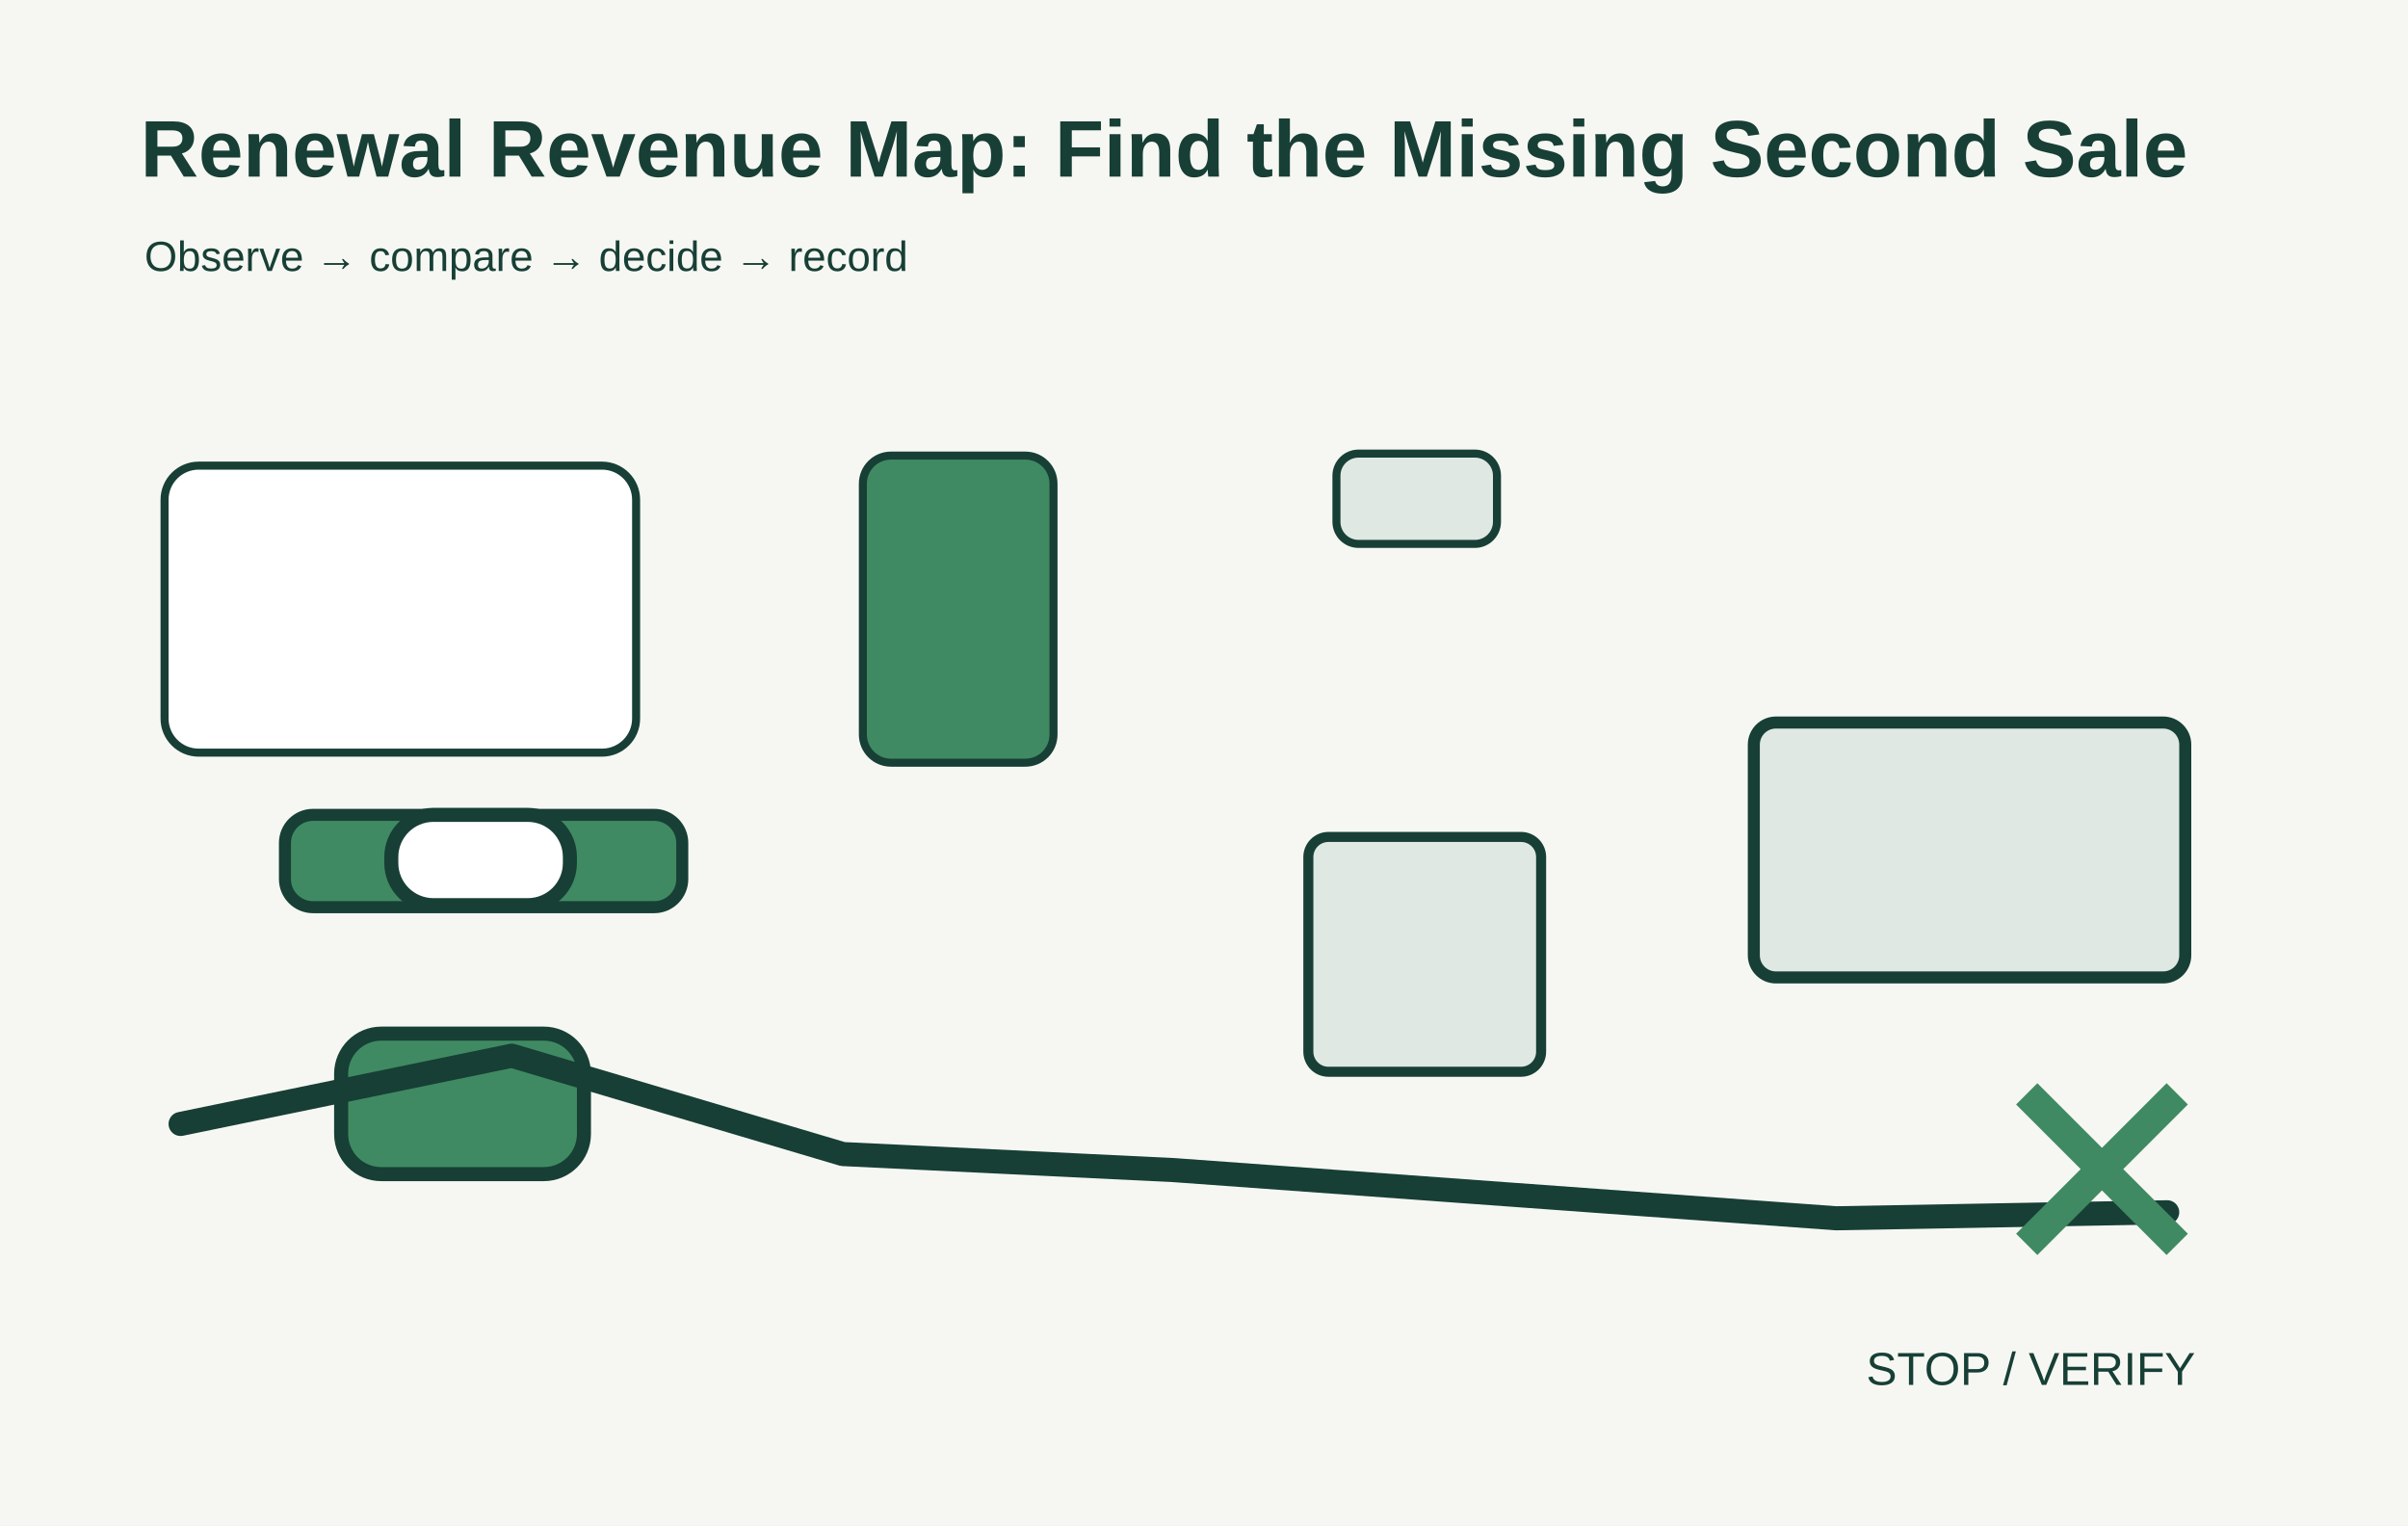
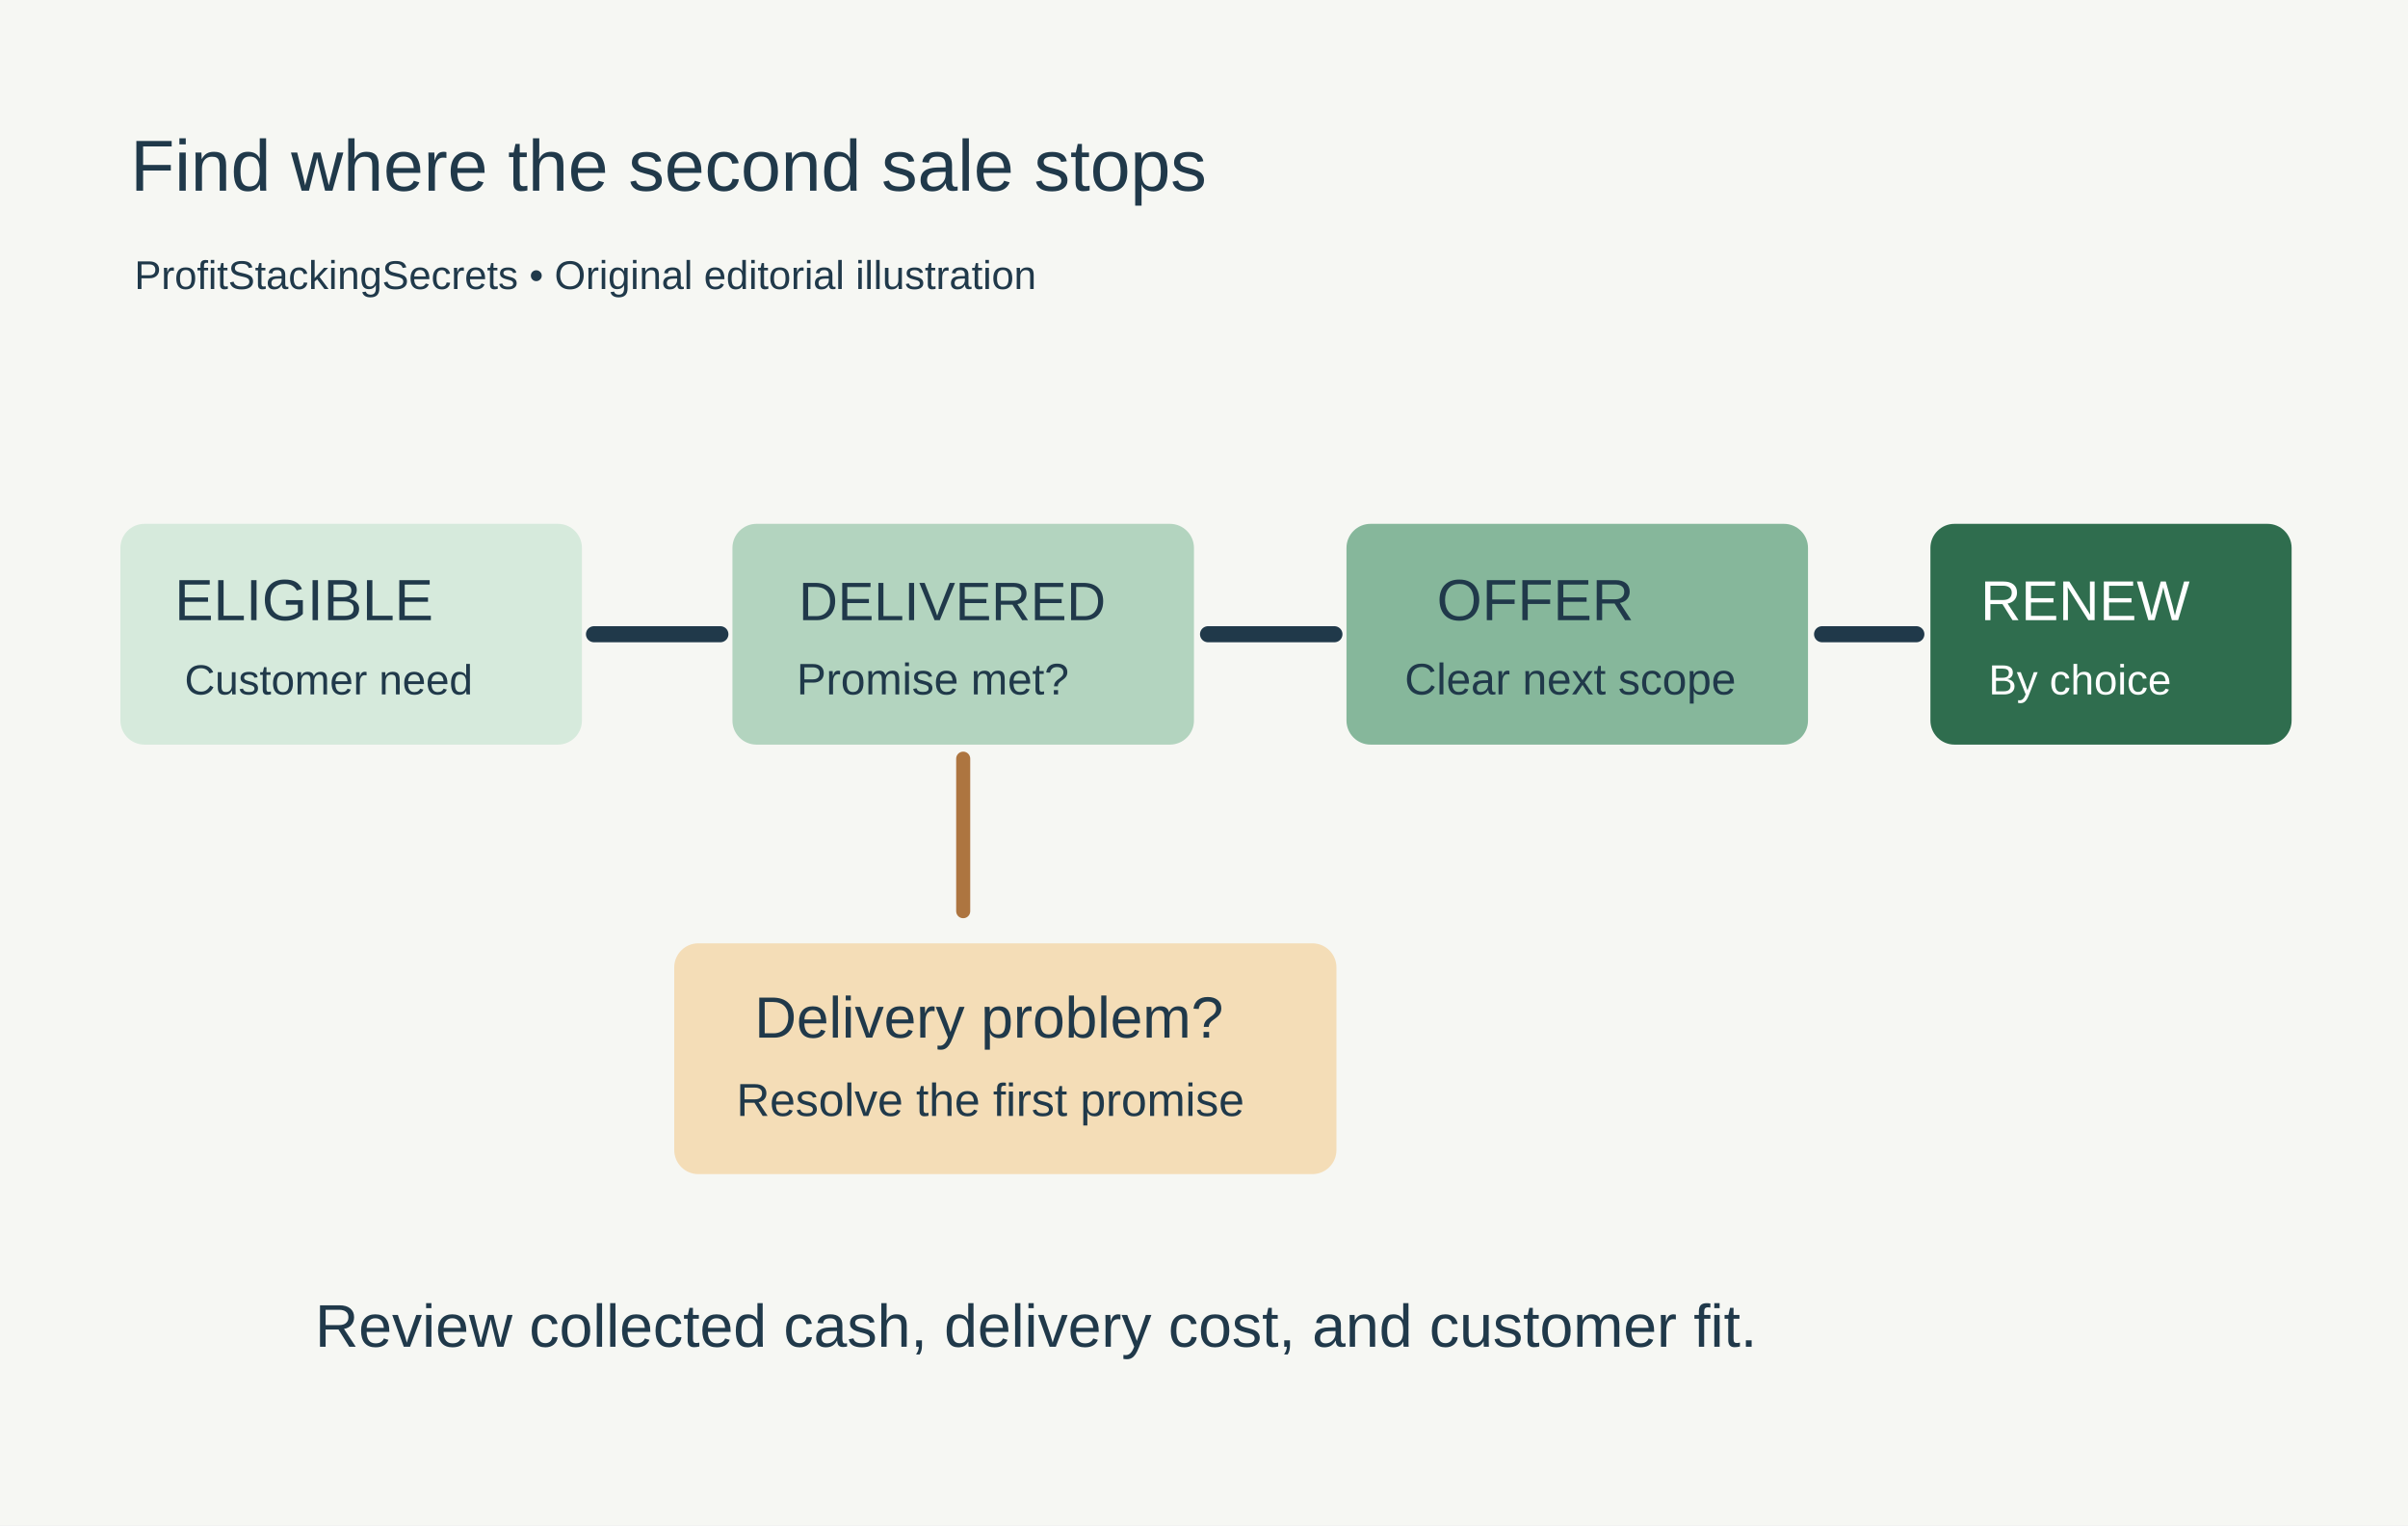
<svg xmlns="http://www.w3.org/2000/svg" width="1200" height="760" viewBox="0 0 1200 760" role="img" aria-labelledby="title desc">
  <rect width="1200" height="760" fill="#f6f7f3" />
-   <g>
-     <rect x="430" y="227" width="95" height="153" rx="14" fill="#3f8a62" stroke="#173f35" stroke-width="4" />
-     <rect x="928" y="394" width="154" height="65" rx="21" fill="#ffffff" stroke="#173f35" stroke-width="5" />
-     <rect x="874" y="360" width="215" height="127" rx="11" fill="#dfe8e3" stroke="#173f35" stroke-width="6" />
-     <rect x="170" y="515" width="121" height="70" rx="20" fill="#3f8a62" stroke="#173f35" stroke-width="7" />
-     <rect x="82" y="232" width="235" height="143" rx="17" fill="#ffffff" stroke="#173f35" stroke-width="4" />
-     <rect x="652" y="417" width="116" height="117" rx="10" fill="#dfe8e3" stroke="#173f35" stroke-width="5" />
-     <rect x="142" y="406" width="198" height="46" rx="14" fill="#3f8a62" stroke="#173f35" stroke-width="6" />
-     <rect x="195" y="406" width="89" height="45" rx="21" fill="#ffffff" stroke="#173f35" stroke-width="7" />
-     <rect x="666" y="226" width="80" height="45" rx="11" fill="#dfe8e3" stroke="#173f35" stroke-width="4" />
-     <polyline points="90,560 255,526 420,575 585,583 750,595 915,607 1080,604" fill="none" stroke="#173f35" stroke-width="12" stroke-linecap="round" stroke-linejoin="round" />
-     <text x="70" y="88" font-family="Arial,sans-serif" font-size="40" font-weight="700" fill="#173f35">Renewal Revenue Map: Find the Missing Second Sale</text>
-     <text x="72" y="135" font-family="Arial,sans-serif" font-size="21" fill="#173f35">Observe → compare → decide → record</text>
-     <path d="M1010 545 l75 75 m0 -75 l-75 75" stroke="#3f8a62" stroke-width="15" />
-     <text x="930" y="690" font-family="Arial,sans-serif" font-size="23" fill="#173f35">STOP / VERIFY</text>
+   <g font-family="Arial, sans-serif">
+     <text x="65" y="95" font-size="36" fill="#20394a">Find where the second sale stops</text>
+     <text x="67" y="144" font-size="20" fill="#20394a">ProfitStackingSecrets • Original editorial illustration</text>
+     <rect x="60" y="261" width="230" height="110" rx="12" fill="#d6eadc" />
+     <text x="87" y="309" font-size="29" fill="#20394a">ELIGIBLE</text>
+     <text x="92" y="346" font-size="21" fill="#20394a">Customer need</text>
+     <path d="M296 316 H359" fill="none" stroke="#20394a" stroke-width="8" stroke-linecap="round" stroke-linejoin="round" />
+     <rect x="365" y="261" width="230" height="110" rx="12" fill="#b3d4bf" />
+     <text x="398" y="309" font-size="27" fill="#20394a">DELIVERED</text>
+     <text x="397" y="346" font-size="22" fill="#20394a">Promise met?</text>
+     <path d="M602 316 H665" fill="none" stroke="#20394a" stroke-width="8" stroke-linecap="round" stroke-linejoin="round" />
+     <rect x="671" y="261" width="230" height="110" rx="12" fill="#86b79b" />
+     <text x="716" y="309" font-size="29" fill="#20394a">OFFER</text>
+     <text x="700" y="346" font-size="22" fill="#20394a">Clear next scope</text>
+     <path d="M908 316 H955" fill="none" stroke="#20394a" stroke-width="8" stroke-linecap="round" stroke-linejoin="round" />
+     <rect x="962" y="261" width="180" height="110" rx="12" fill="#2f6d4e" />
+     <text x="987" y="309" font-size="28" fill="#fff">RENEW</text>
+     <text x="991" y="346" font-size="21" fill="#fff">By choice</text>
+     <path d="M480 378 V454" fill="none" stroke="#ad7540" stroke-width="7" stroke-linecap="round" stroke-linejoin="round" />
+     <rect x="336" y="470" width="330" height="115" rx="12" fill="#f4ddb7" />
+     <text x="376" y="517" font-size="29" fill="#20394a">Delivery problem?</text>
+     <text x="367" y="556" font-size="23" fill="#20394a">Resolve the first promise</text>
+     <text x="157" y="671" font-size="30" fill="#20394a">Review collected cash, delivery cost, and customer fit.</text>
  </g>
</svg>
